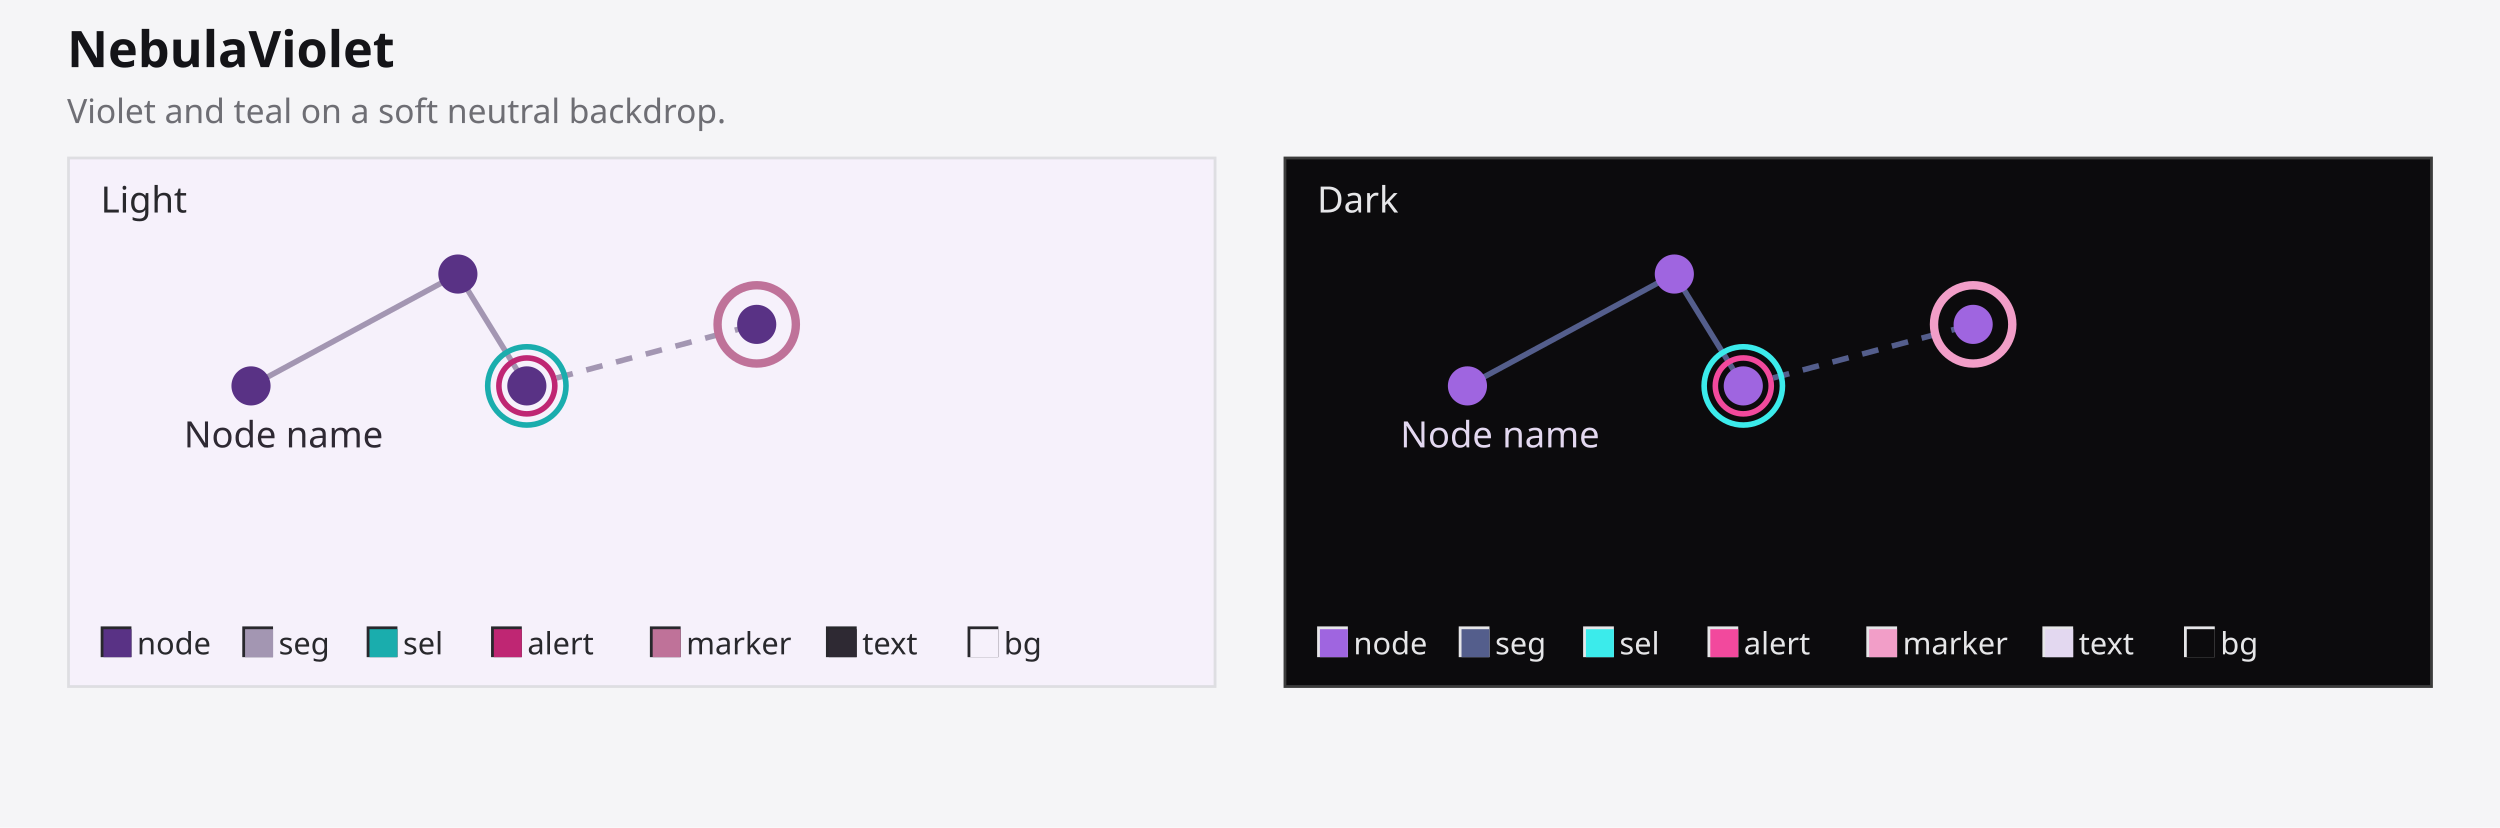
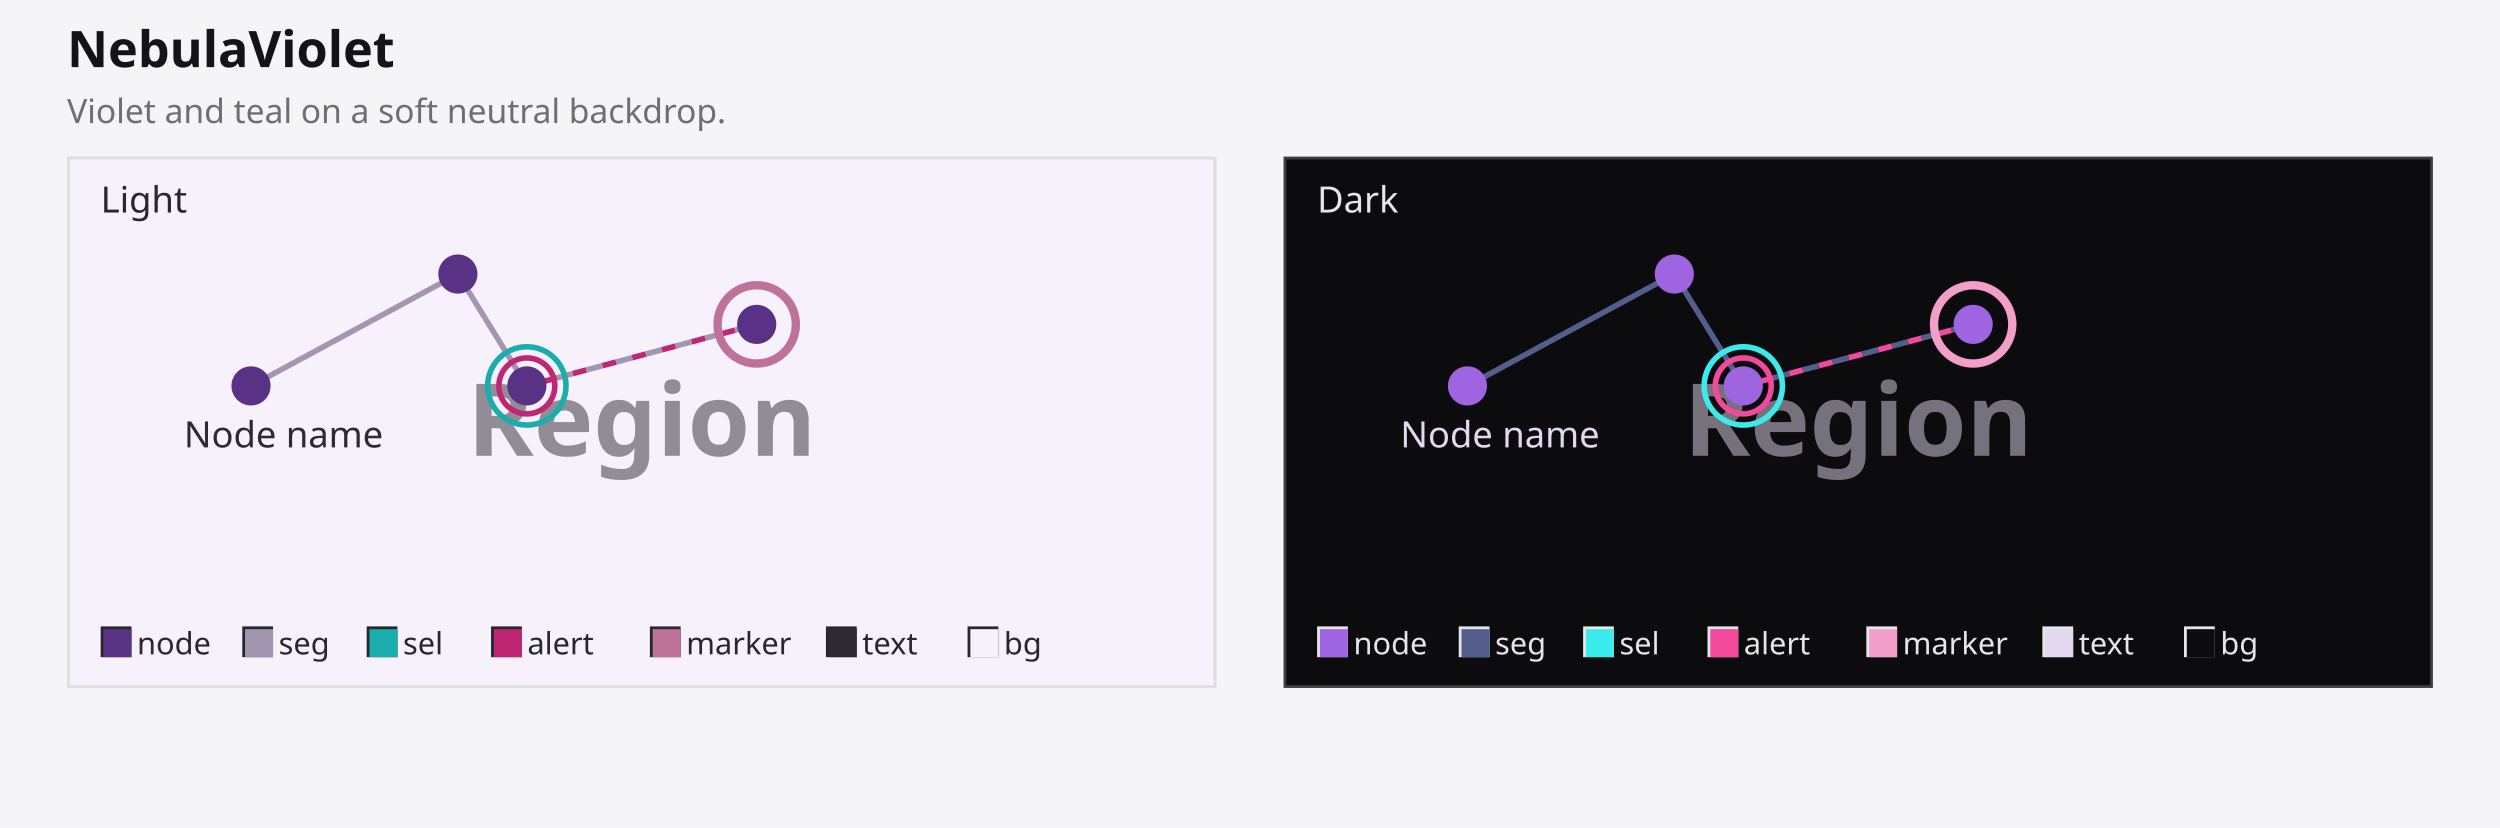
<svg xmlns="http://www.w3.org/2000/svg" width="894" height="296" viewBox="0 0 894 296" font-family="sans-serif">
  <rect width="894" height="296" fill="#F5F5F7" />
  <text x="24" y="24" font-size="18" font-weight="700" fill="#141418">NebulaViolet</text>
  <text x="24" y="44" font-size="12" fill="#6E6E74">Violet and teal on a soft neutral backdrop.</text>
  <rect x="24" y="56" width="411" height="190" fill="#DEDEE2" />
  <rect x="25" y="57" width="409" height="188" fill="#F6F1FB" />
+   <text x="229.5" y="163" text-anchor="middle" font-family="sans-serif" font-weight="700" font-size="36" fill="#2E2933" fill-opacity="0.5">Region</text>
  <text x="36" y="76" font-family="sans-serif" font-size="13" fill="#28282C">Light</text>
  <line x1="163.74" y1="98" x2="89.76" y2="138" stroke="#A396B2" stroke-width="2" />
  <line x1="163.74" y1="98" x2="188.4" y2="138" stroke="#A396B2" stroke-width="2" />
  <line x1="188.4" y1="138" x2="270.6" y2="116" stroke="#A396B2" stroke-width="2" stroke-dasharray="6,5" />
+   <line x1="188.4" y1="138" x2="270.6" y2="116" stroke="#BF2673" stroke-width="2" stroke-dasharray="5,6" stroke-dashoffset="5" />
  <circle cx="163.74" cy="98" r="7" fill="#593285" />
  <circle cx="89.76" cy="138" r="7" fill="#593285" />
  <circle cx="188.4" cy="138" r="14" fill="none" stroke="#1AADAD" stroke-width="2" />
  <circle cx="188.4" cy="138" r="10" fill="none" stroke="#BF2673" stroke-width="2" />
  <circle cx="188.4" cy="138" r="7" fill="#593285" />
  <circle cx="270.6" cy="116" r="14" fill="none" stroke="#BF7299" stroke-width="3" />
  <circle cx="270.6" cy="116" r="7" fill="#593285" />
  <text x="65.76" y="160" font-family="sans-serif" font-size="13" fill="#2E2933">Node name</text>
  <rect x="36" y="224" width="11" height="11" fill="#28282C" />
  <rect x="37" y="225" width="10" height="10" fill="#593285" />
  <text x="49" y="234" font-family="sans-serif" font-size="11" fill="#28282C">node</text>
  <rect x="86.64" y="224" width="11" height="11" fill="#28282C" />
  <rect x="87.64" y="225" width="10" height="10" fill="#A396B2" />
  <text x="99.64" y="234" font-family="sans-serif" font-size="11" fill="#28282C">seg</text>
  <rect x="131.12" y="224" width="11" height="11" fill="#28282C" />
  <rect x="132.12" y="225" width="10" height="10" fill="#1AADAD" />
  <text x="144.12" y="234" font-family="sans-serif" font-size="11" fill="#28282C">sel</text>
  <rect x="175.6" y="224" width="11" height="11" fill="#28282C" />
  <rect x="176.6" y="225" width="10" height="10" fill="#BF2673" />
  <text x="188.6" y="234" font-family="sans-serif" font-size="11" fill="#28282C">alert</text>
  <rect x="232.4" y="224" width="11" height="11" fill="#28282C" />
  <rect x="233.4" y="225" width="10" height="10" fill="#BF7299" />
  <text x="245.4" y="234" font-family="sans-serif" font-size="11" fill="#28282C">marker</text>
  <rect x="295.36" y="224" width="11" height="11" fill="#28282C" />
  <rect x="296.36" y="225" width="10" height="10" fill="#2E2933" />
  <text x="308.36" y="234" font-family="sans-serif" font-size="11" fill="#28282C">text</text>
  <rect x="346" y="224" width="11" height="11" fill="#28282C" />
  <rect x="347" y="225" width="10" height="10" fill="#F6F1FB" />
  <text x="359" y="234" font-family="sans-serif" font-size="11" fill="#28282C">bg</text>
  <rect x="459" y="56" width="411" height="190" fill="#3C3C3C" />
  <rect x="460" y="57" width="409" height="188" fill="#0C0B0D" />
+   <text x="664.5" y="163" text-anchor="middle" font-family="sans-serif" font-weight="700" font-size="36" fill="#E3D8F0" fill-opacity="0.5">Region</text>
  <text x="471" y="76" font-family="sans-serif" font-size="13" fill="#E6E6E8">Dark</text>
  <line x1="598.74" y1="98" x2="524.76" y2="138" stroke="#545E8C" stroke-width="2" />
  <line x1="598.74" y1="98" x2="623.4" y2="138" stroke="#545E8C" stroke-width="2" />
  <line x1="623.4" y1="138" x2="705.6" y2="116" stroke="#545E8C" stroke-width="2" stroke-dasharray="6,5" />
+   <line x1="623.4" y1="138" x2="705.6" y2="116" stroke="#F2499D" stroke-width="2" stroke-dasharray="5,6" stroke-dashoffset="5" />
  <circle cx="598.74" cy="98" r="7" fill="#9F65E0" />
  <circle cx="524.76" cy="138" r="7" fill="#9F65E0" />
  <circle cx="623.4" cy="138" r="14" fill="none" stroke="#3BEBEB" stroke-width="2" />
  <circle cx="623.4" cy="138" r="10" fill="none" stroke="#F2499D" stroke-width="2" />
  <circle cx="623.4" cy="138" r="7" fill="#9F65E0" />
  <circle cx="705.6" cy="116" r="14" fill="none" stroke="#F29EC8" stroke-width="3" />
  <circle cx="705.6" cy="116" r="7" fill="#9F65E0" />
  <text x="500.76" y="160" font-family="sans-serif" font-size="13" fill="#E3D8F0">Node name</text>
  <rect x="471" y="224" width="11" height="11" fill="#E6E6E8" />
  <rect x="472" y="225" width="10" height="10" fill="#9F65E0" />
  <text x="484" y="234" font-family="sans-serif" font-size="11" fill="#E6E6E8">node</text>
  <rect x="521.64" y="224" width="11" height="11" fill="#E6E6E8" />
  <rect x="522.64" y="225" width="10" height="10" fill="#545E8C" />
  <text x="534.64" y="234" font-family="sans-serif" font-size="11" fill="#E6E6E8">seg</text>
  <rect x="566.12" y="224" width="11" height="11" fill="#E6E6E8" />
  <rect x="567.12" y="225" width="10" height="10" fill="#3BEBEB" />
  <text x="579.12" y="234" font-family="sans-serif" font-size="11" fill="#E6E6E8">sel</text>
  <rect x="610.6" y="224" width="11" height="11" fill="#E6E6E8" />
  <rect x="611.6" y="225" width="10" height="10" fill="#F2499D" />
  <text x="623.6" y="234" font-family="sans-serif" font-size="11" fill="#E6E6E8">alert</text>
  <rect x="667.4" y="224" width="11" height="11" fill="#E6E6E8" />
  <rect x="668.4" y="225" width="10" height="10" fill="#F29EC8" />
  <text x="680.4" y="234" font-family="sans-serif" font-size="11" fill="#E6E6E8">marker</text>
  <rect x="730.36" y="224" width="11" height="11" fill="#E6E6E8" />
  <rect x="731.36" y="225" width="10" height="10" fill="#E3D8F0" />
  <text x="743.36" y="234" font-family="sans-serif" font-size="11" fill="#E6E6E8">text</text>
  <rect x="781" y="224" width="11" height="11" fill="#E6E6E8" />
  <rect x="782" y="225" width="10" height="10" fill="#0C0B0D" />
  <text x="794" y="234" font-family="sans-serif" font-size="11" fill="#E6E6E8">bg</text>
</svg>
